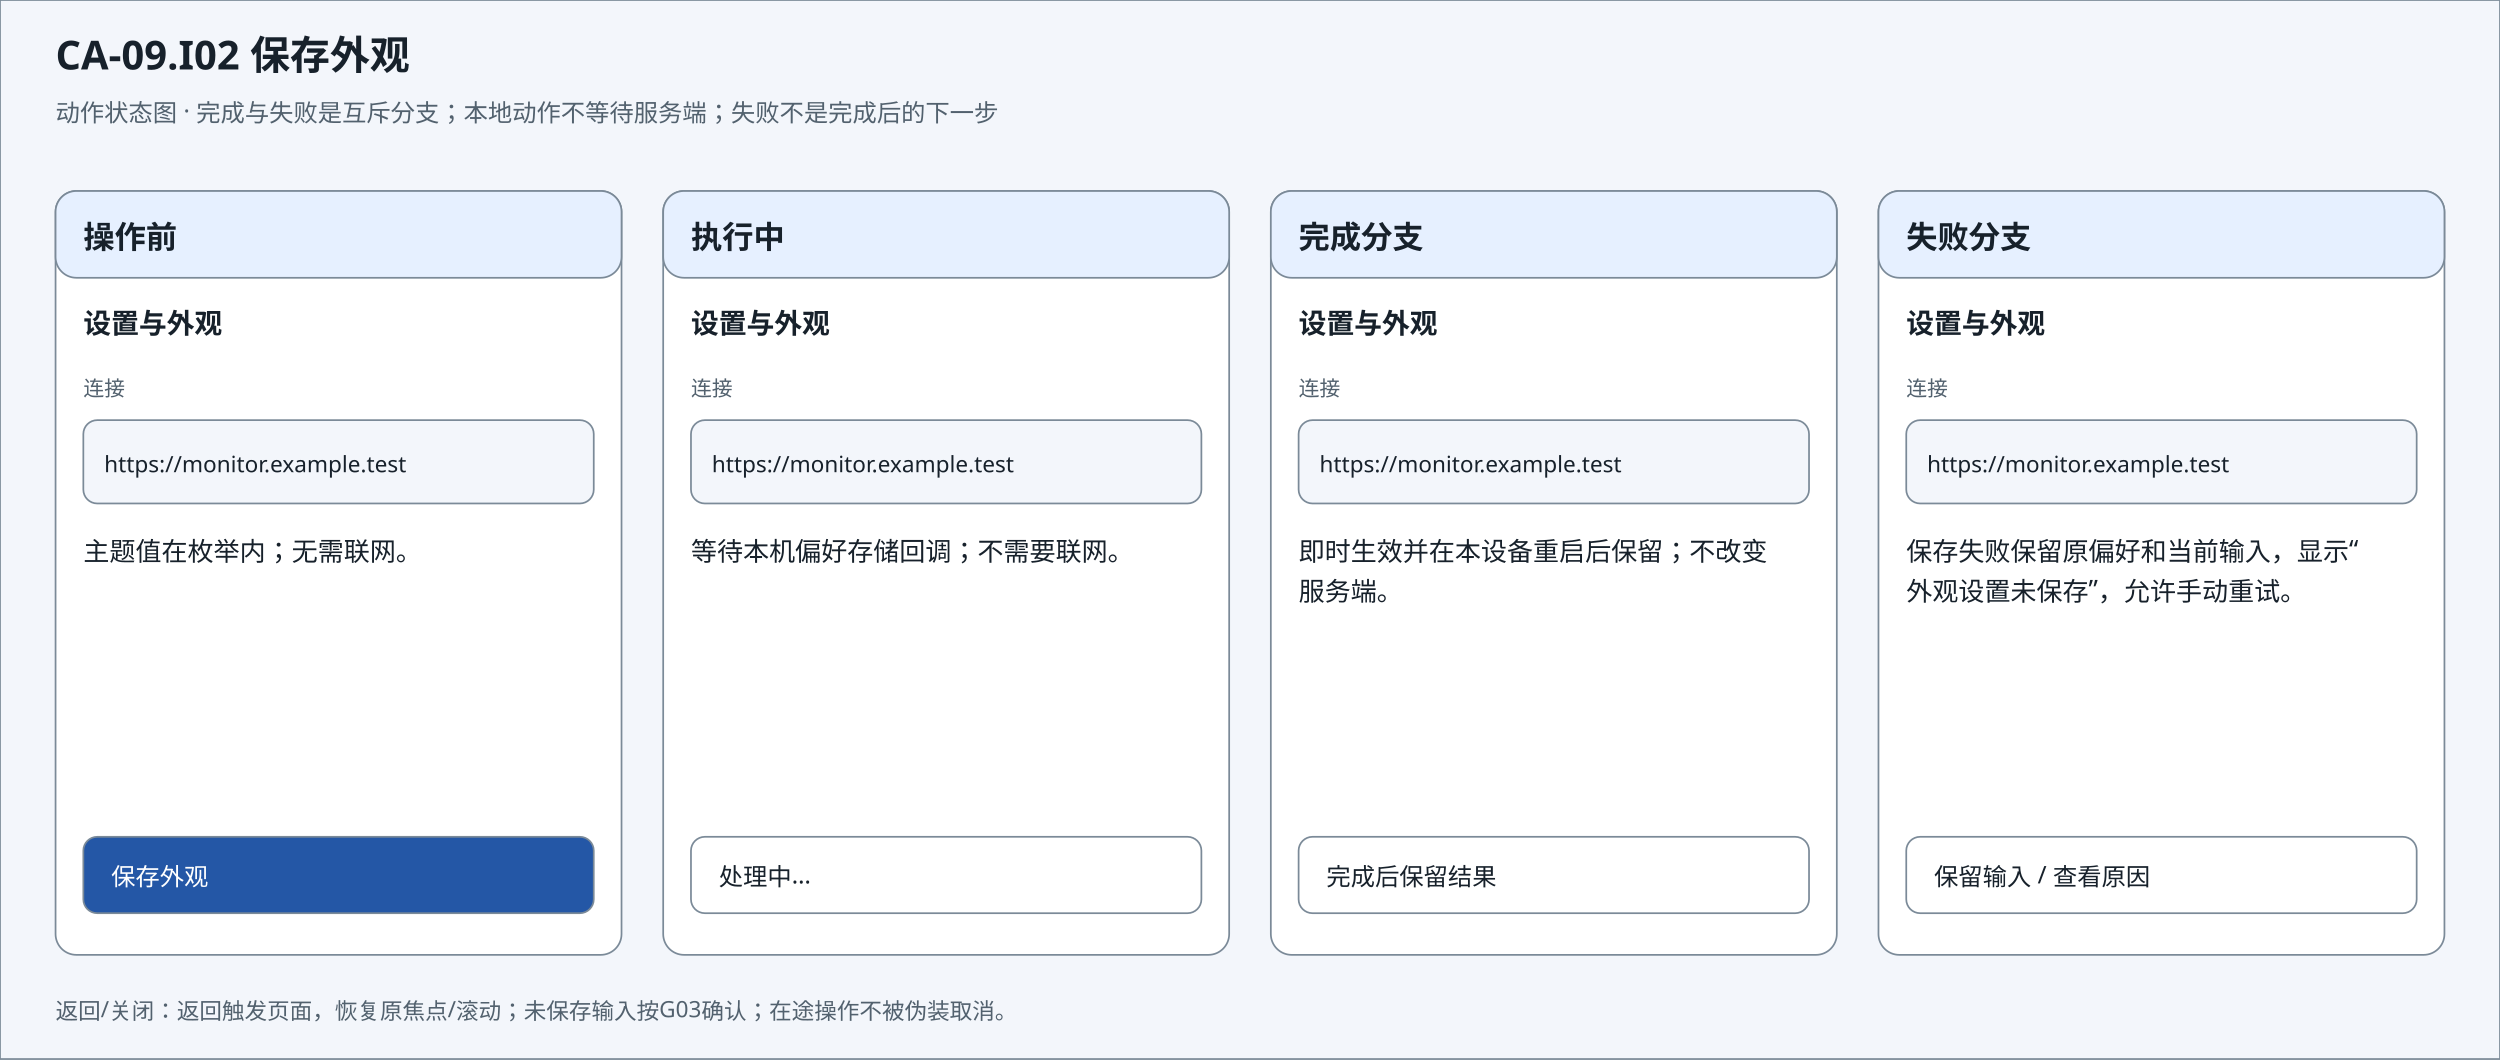
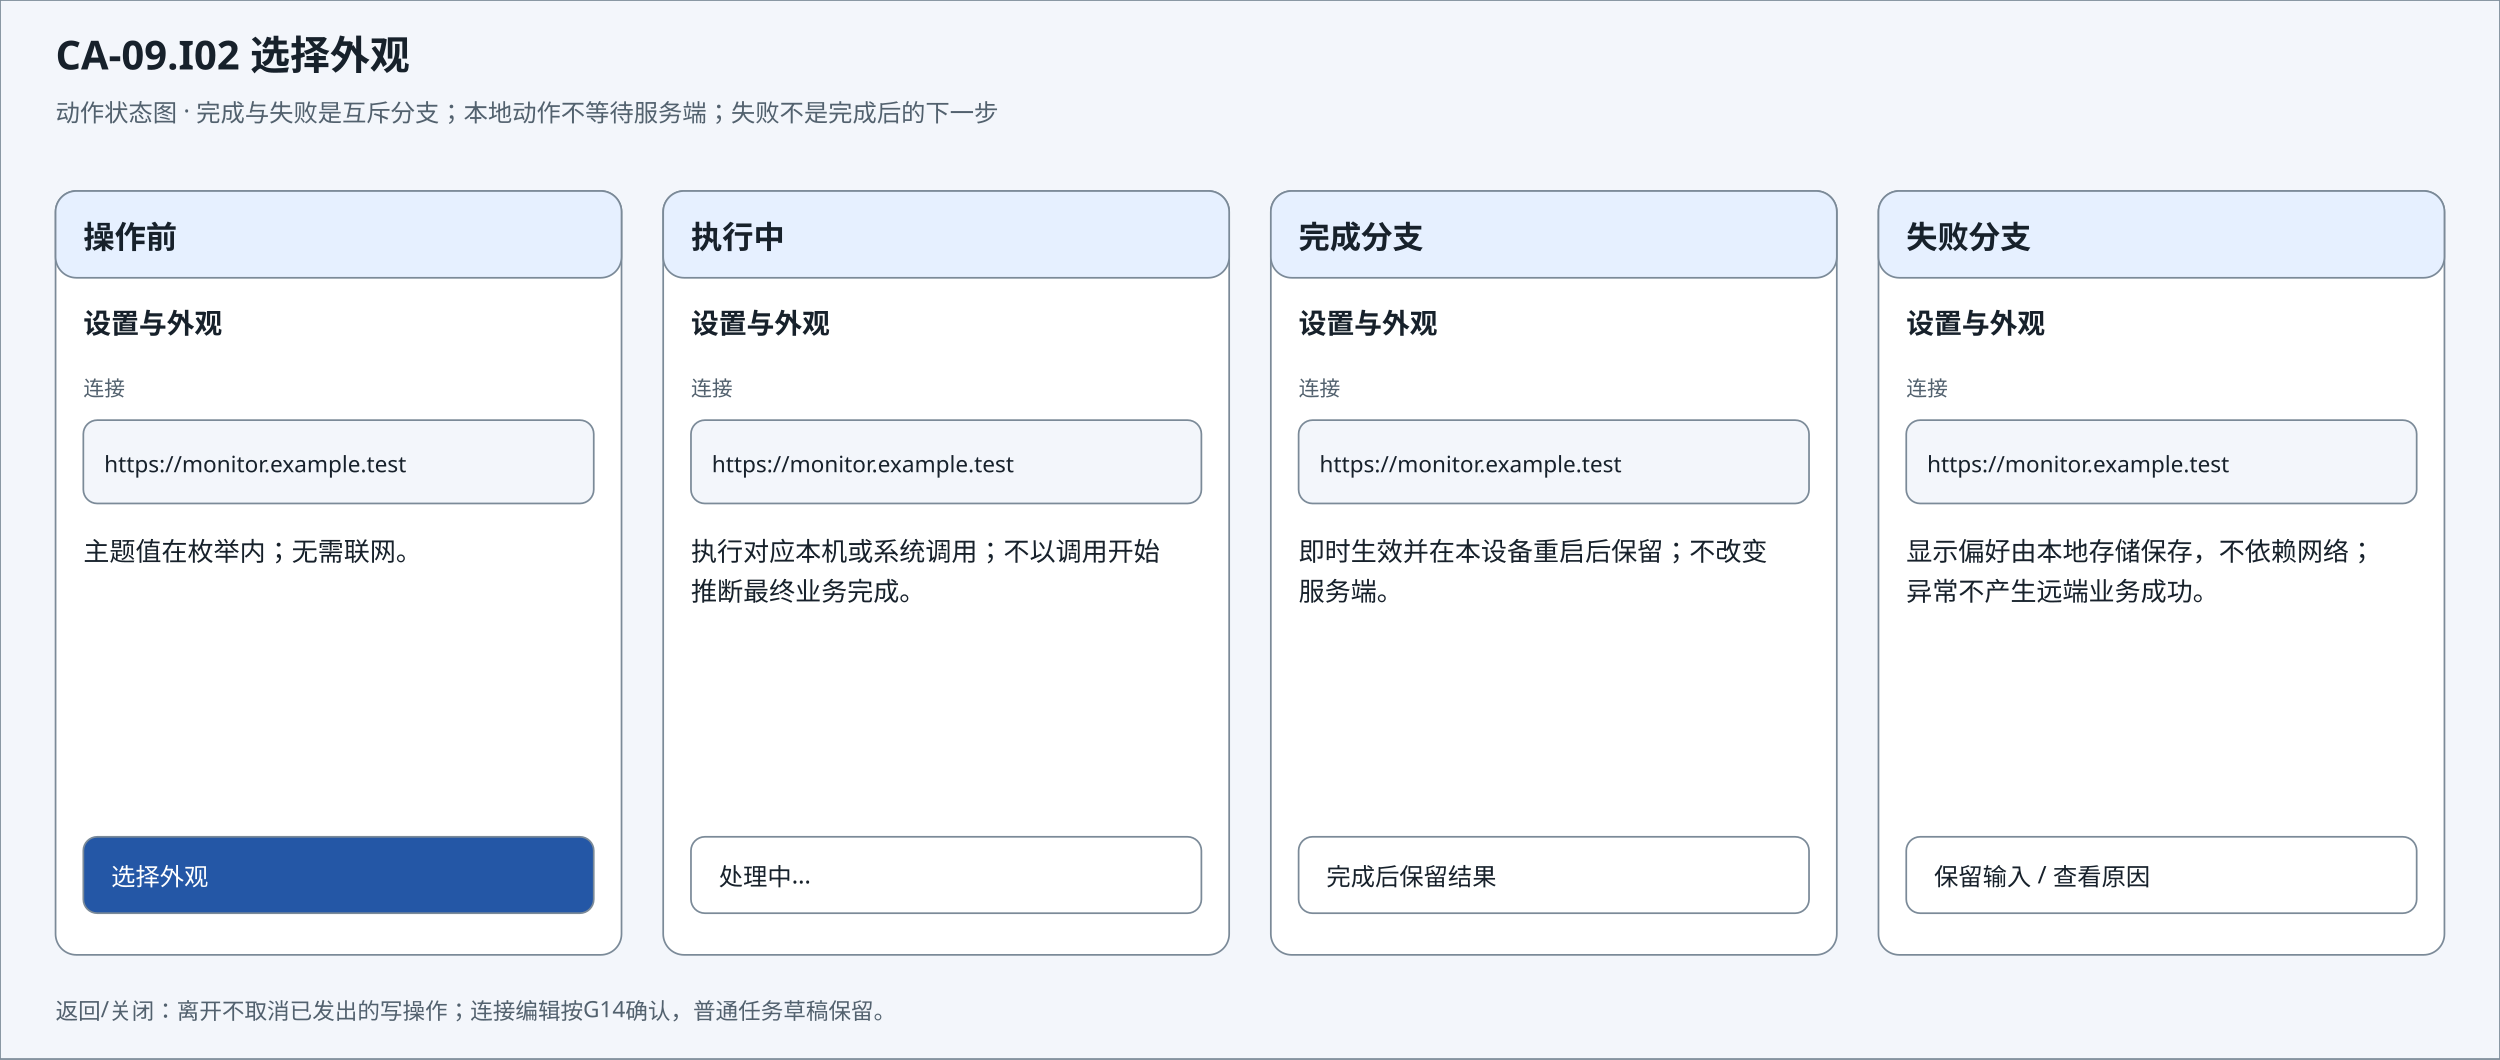
<svg xmlns="http://www.w3.org/2000/svg" width="1440" height="610" viewBox="0 0 1440 610" role="img">
  <style>text{font-family:"Microsoft YaHei","Segoe UI",sans-serif}</style>
  <rect x="0" y="0" width="1440" height="610" rx="0" fill="#F3F6FB" stroke="#7B8A98" />
-   <text x="32" y="40" font-size="23" fill="#17212B" font-weight="600">CA-09.I02  保存外观</text>
+   <text x="32" y="40" font-size="23" fill="#17212B" font-weight="600">CA-09.I02  选择外观</text>
  <text x="32" y="70" font-size="14" fill="#52616E" font-weight="400">动作状态图 · 完成与失败是互斥分支；本地动作不等待服务端；失败不是完成后的下一步</text>
  <rect x="32" y="110" width="326" height="440" rx="12" fill="#FFFFFF" stroke="#7B8A98" />
  <rect x="32" y="110" width="326" height="50" rx="12" fill="#E6F0FF" stroke="#7B8A98" />
  <text x="48" y="143" font-size="18" fill="#17212B" font-weight="600">操作前</text>
  <text x="48" y="192" font-size="16" fill="#17212B" font-weight="600">设置与外观</text>
  <text x="48" y="228" font-size="12" fill="#52616E" font-weight="400">连接</text>
  <rect x="48" y="242" width="294" height="48" rx="8" fill="#F3F6FB" stroke="#7B8A98" />
  <text x="60" y="272" font-size="13" fill="#17212B" font-weight="400">https://monitor.example.test</text>
  <text x="48" y="323" font-size="15" fill="#17212B" font-weight="400">主题值在枚举内；无需联网。</text>
  <rect x="48" y="482" width="294" height="44" rx="8" fill="#2457A6" stroke="#7B8A98" />
-   <text x="64" y="510" font-size="14" fill="#FFFFFF" font-weight="400">保存外观</text>
+   <text x="64" y="510" font-size="14" fill="#FFFFFF" font-weight="400">选择外观</text>
  <rect x="382" y="110" width="326" height="440" rx="12" fill="#FFFFFF" stroke="#7B8A98" />
  <rect x="382" y="110" width="326" height="50" rx="12" fill="#E6F0FF" stroke="#7B8A98" />
  <text x="398" y="143" font-size="18" fill="#17212B" font-weight="600">执行中</text>
  <text x="398" y="192" font-size="16" fill="#17212B" font-weight="600">设置与外观</text>
  <text x="398" y="228" font-size="12" fill="#52616E" font-weight="400">连接</text>
  <rect x="398" y="242" width="294" height="48" rx="8" fill="#F3F6FB" stroke="#7B8A98" />
  <text x="410" y="272" font-size="13" fill="#17212B" font-weight="400">https://monitor.example.test</text>
-   <text x="398" y="323" font-size="15" fill="#17212B" font-weight="400">等待本机偏好存储回调；不需要联网。</text>
+   <text x="398" y="323" font-size="15" fill="#17212B" font-weight="400">执行对应本机或系统调用；不以调用开始</text>
+   <text x="398" y="346" font-size="15" fill="#17212B" font-weight="400">推断最终业务完成。</text>
  <rect x="398" y="482" width="294" height="44" rx="8" fill="#FFFFFF" stroke="#7B8A98" />
  <text x="414" y="510" font-size="14" fill="#17212B" font-weight="400">处理中…</text>
  <rect x="732" y="110" width="326" height="440" rx="12" fill="#FFFFFF" stroke="#7B8A98" />
  <rect x="732" y="110" width="326" height="50" rx="12" fill="#E6F0FF" stroke="#7B8A98" />
  <text x="748" y="143" font-size="18" fill="#17212B" font-weight="600">完成分支</text>
  <text x="748" y="192" font-size="16" fill="#17212B" font-weight="600">设置与外观</text>
  <text x="748" y="228" font-size="12" fill="#52616E" font-weight="400">连接</text>
  <rect x="748" y="242" width="294" height="48" rx="8" fill="#F3F6FB" stroke="#7B8A98" />
  <text x="760" y="272" font-size="13" fill="#17212B" font-weight="400">https://monitor.example.test</text>
  <text x="748" y="323" font-size="15" fill="#17212B" font-weight="400">即时生效并在本设备重启后保留；不改变</text>
  <text x="748" y="346" font-size="15" fill="#17212B" font-weight="400">服务端。</text>
  <rect x="748" y="482" width="294" height="44" rx="8" fill="#FFFFFF" stroke="#7B8A98" />
  <text x="764" y="510" font-size="14" fill="#17212B" font-weight="400">完成后保留结果</text>
  <rect x="1082" y="110" width="326" height="440" rx="12" fill="#FFFFFF" stroke="#7B8A98" />
  <rect x="1082" y="110" width="326" height="50" rx="12" fill="#E6F0FF" stroke="#7B8A98" />
  <text x="1098" y="143" font-size="18" fill="#17212B" font-weight="600">失败分支</text>
  <text x="1098" y="192" font-size="16" fill="#17212B" font-weight="600">设置与外观</text>
  <text x="1098" y="228" font-size="12" fill="#52616E" font-weight="400">连接</text>
  <rect x="1098" y="242" width="294" height="48" rx="8" fill="#F3F6FB" stroke="#7B8A98" />
  <text x="1110" y="272" font-size="13" fill="#17212B" font-weight="400">https://monitor.example.test</text>
-   <text x="1098" y="323" font-size="15" fill="#17212B" font-weight="400">保存失败保留原偏好和当前输入，显示“</text>
-   <text x="1098" y="346" font-size="15" fill="#17212B" font-weight="400">外观设置未保存”，允许手动重试。</text>
+   <text x="1098" y="323" font-size="15" fill="#17212B" font-weight="400">显示偏好由本地存储保存，不依赖网络；</text>
+   <text x="1098" y="346" font-size="15" fill="#17212B" font-weight="400">异常不产生远端业务成功。</text>
  <rect x="1098" y="482" width="294" height="44" rx="8" fill="#FFFFFF" stroke="#7B8A98" />
  <text x="1114" y="510" font-size="14" fill="#17212B" font-weight="400">保留输入 / 查看原因</text>
-   <text x="32" y="587" font-size="13" fill="#52616E" font-weight="400">返回/关闭：返回触发页面，恢复原焦点/滚动；未保存输入按G03确认；在途操作不被伪装取消。</text>
+   <text x="32" y="587" font-size="13" fill="#52616E" font-weight="400">返回/关闭：离开不取消已发出的写操作；连接编辑按G14确认，普通任务草稿保留。</text>
</svg>
